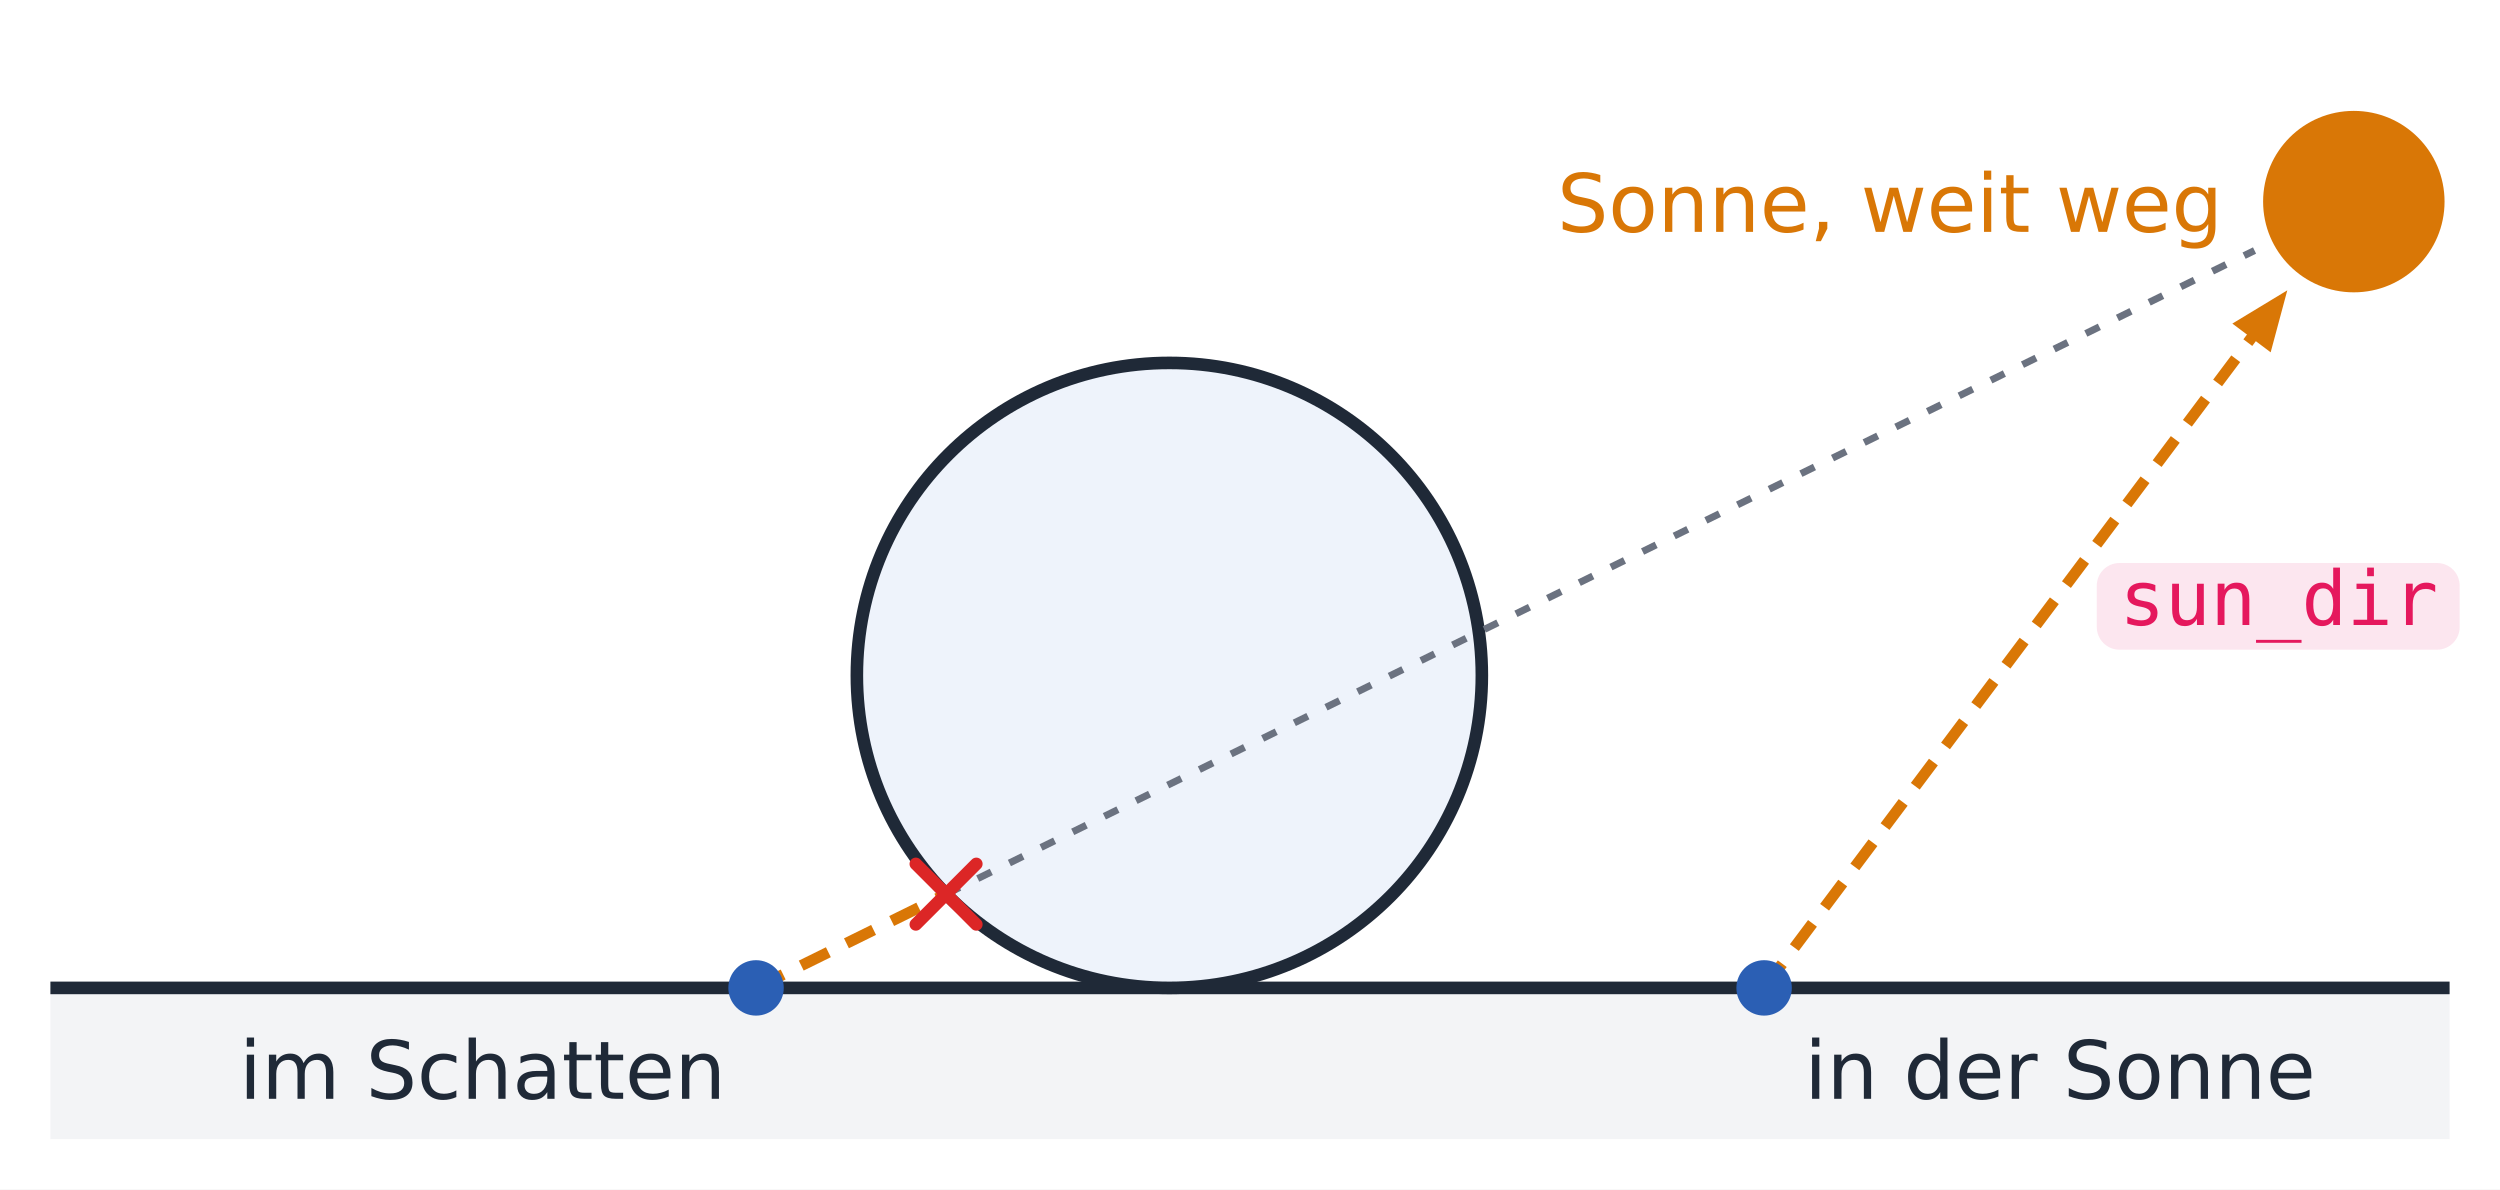
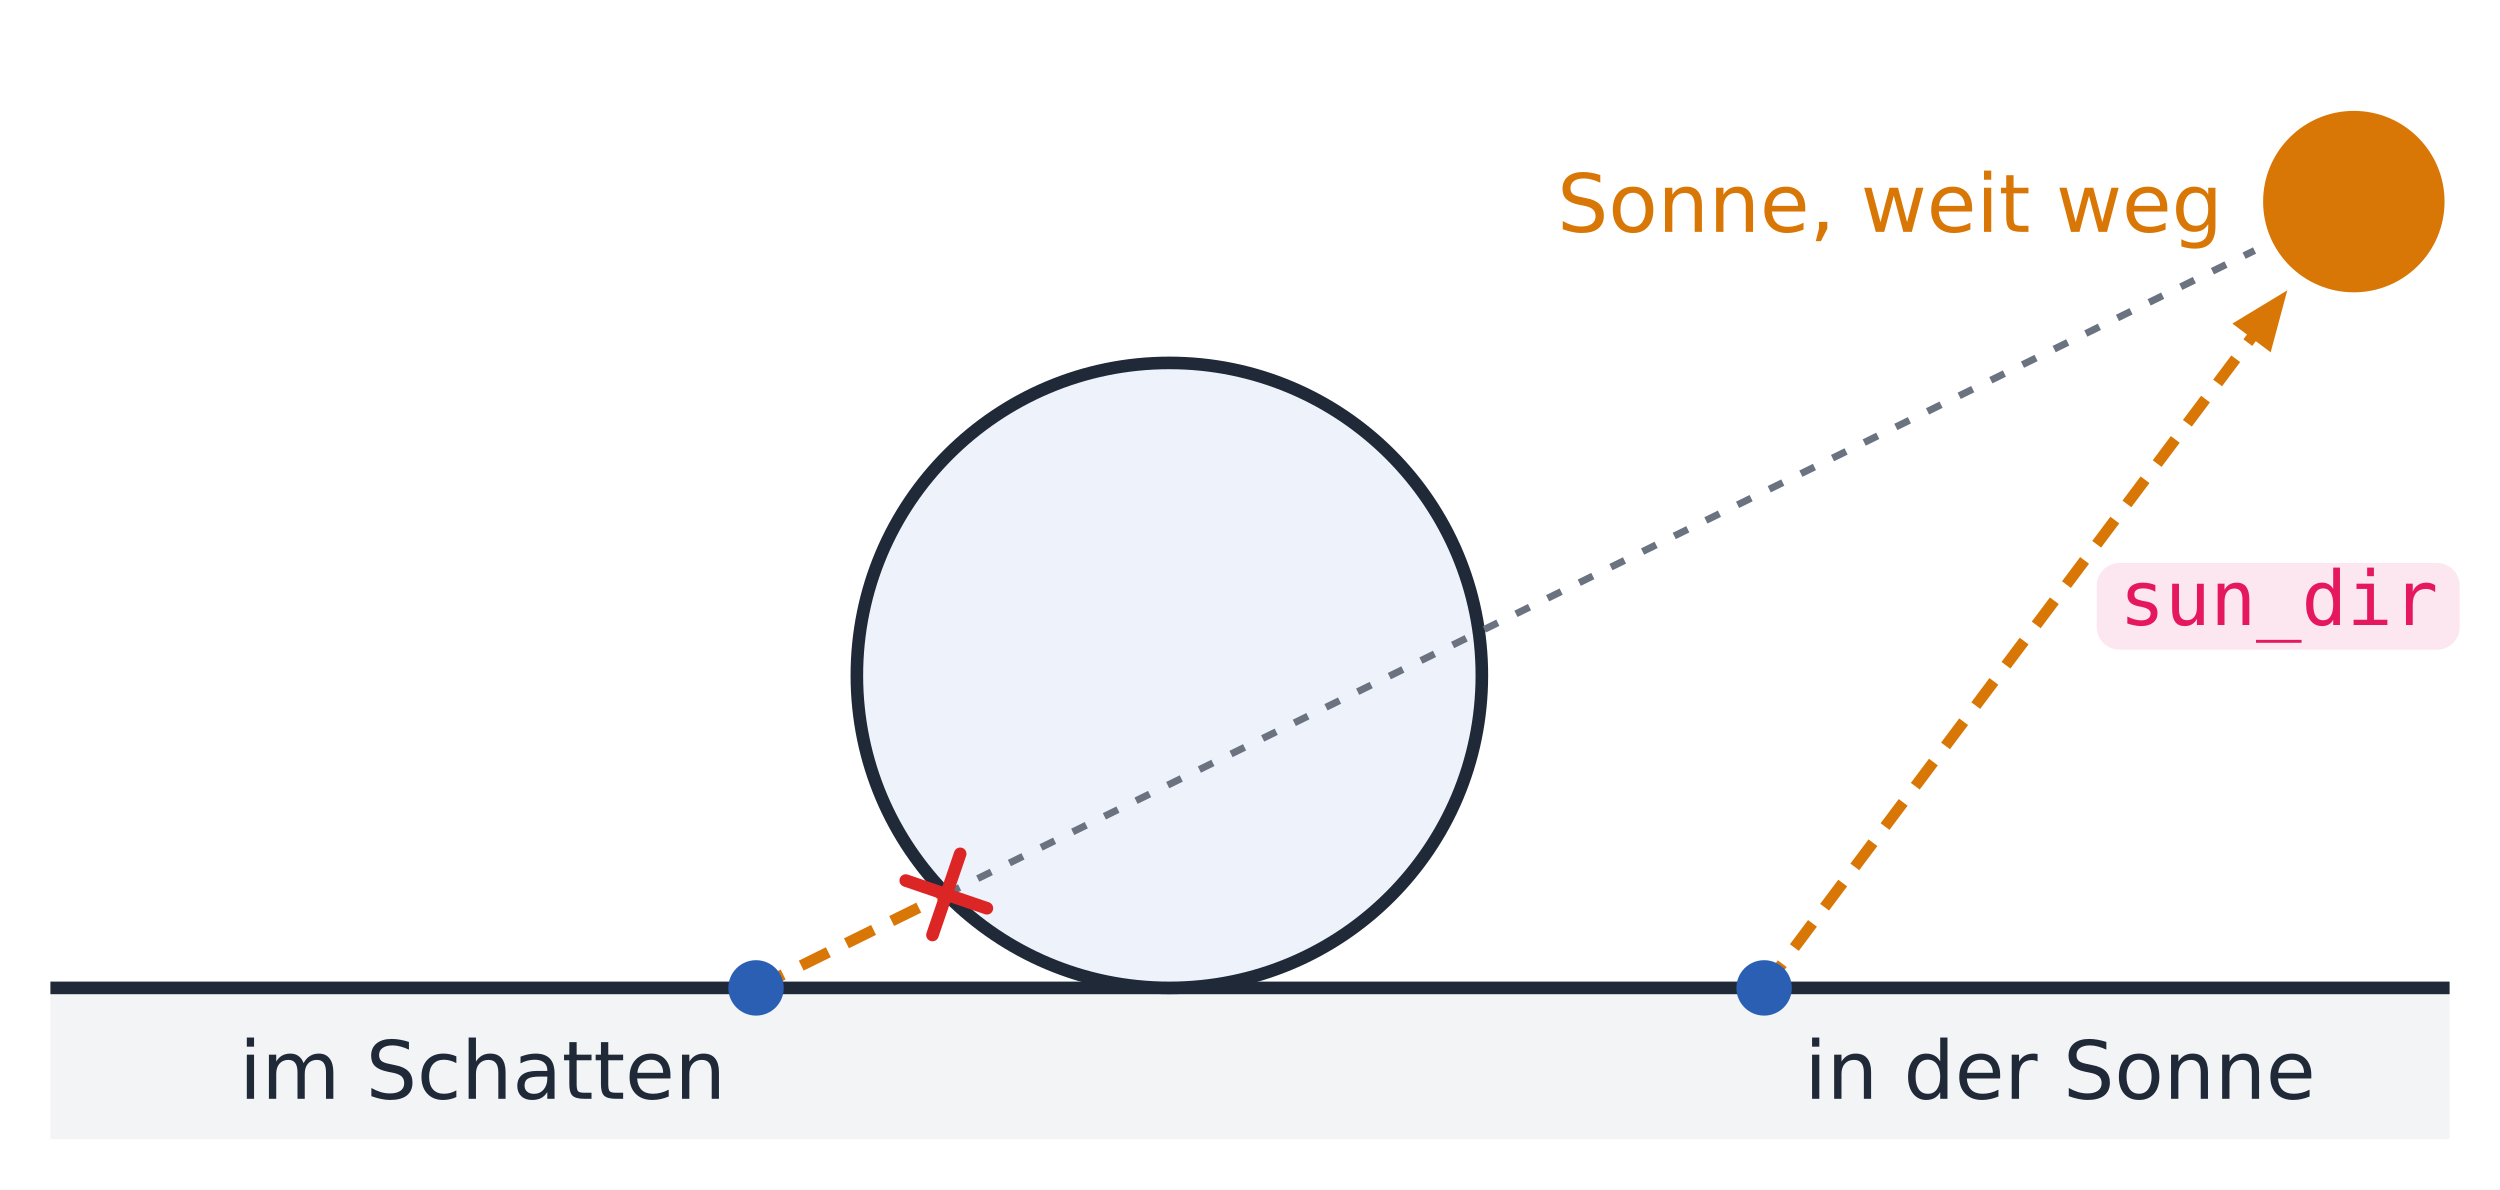
<svg xmlns="http://www.w3.org/2000/svg" viewBox="0 0 496 236" width="496" height="236" font-family="IBM Plex Sans, DejaVu Sans, sans-serif">
  <rect width="496" height="236" fill="#ffffff" />
  <rect x="10.0" y="196.0" width="476.0" height="30.0" fill="#f3f4f6" />
  <line x1="10.0" y1="196.0" x2="486.0" y2="196.0" stroke="#1f2937" stroke-width="2.5" />
  <circle cx="232.0" cy="134.0" r="62.0" fill="#eef3fb" stroke="#1f2937" stroke-width="2.5" />
  <line x1="150.0" y1="196.0" x2="187.7" y2="177.4" stroke="#d97706" stroke-width="2.2" stroke-dasharray="6 4" />
  <line x1="187.7" y1="177.4" x2="447.3" y2="49.7" stroke="#6b7280" stroke-width="1.4" stroke-dasharray="3 4" />
-   <line x1="181.7" y1="171.4" x2="193.7" y2="183.4" stroke="#dc2626" stroke-width="2.5" stroke-linecap="round" />
-   <line x1="181.7" y1="183.4" x2="193.7" y2="171.4" stroke="#dc2626" stroke-width="2.5" stroke-linecap="round" />
+   <line x1="179.7" y1="174.7" x2="195.8" y2="180.2" stroke="#dc2626" stroke-width="2.5" stroke-linecap="round" />
+   <line x1="185.0" y1="185.5" x2="190.5" y2="169.4" stroke="#dc2626" stroke-width="2.5" stroke-linecap="round" />
  <circle cx="150.0" cy="196.0" r="5.5" fill="#2b5fb4" />
  <text x="144.0" y="218.0" font-size="16" fill="#1f2937" text-anchor="end" xml:space="preserve">im Schatten</text>
  <line x1="350.0" y1="196.0" x2="448.8" y2="64.2" stroke="#d97706" stroke-width="2.2" stroke-dasharray="6 4" />
  <polygon points="453.8,57.6 442.9,64.2 450.5,69.9" fill="#d97706" />
  <circle cx="350.0" cy="196.0" r="5.5" fill="#2b5fb4" />
  <text x="358.0" y="218.0" font-size="16" fill="#1f2937" text-anchor="start" xml:space="preserve">in der Sonne</text>
  <rect x="416.0" y="111.7" width="72.0" height="17.2" rx="4.5" fill="#f384af" fill-opacity="0.2" />
  <text x="420.5" y="124.0" font-size="15" fill="#e5185d" font-family="'0xProto Nerd Font Mono', 'DejaVu Sans Mono', monospace">sun_dir</text>
  <circle cx="467.0" cy="40.0" r="18.0" fill="#d97706" />
  <text x="441.0" y="46.0" font-size="16" fill="#d97706" text-anchor="end" xml:space="preserve">Sonne, weit weg</text>
</svg>
